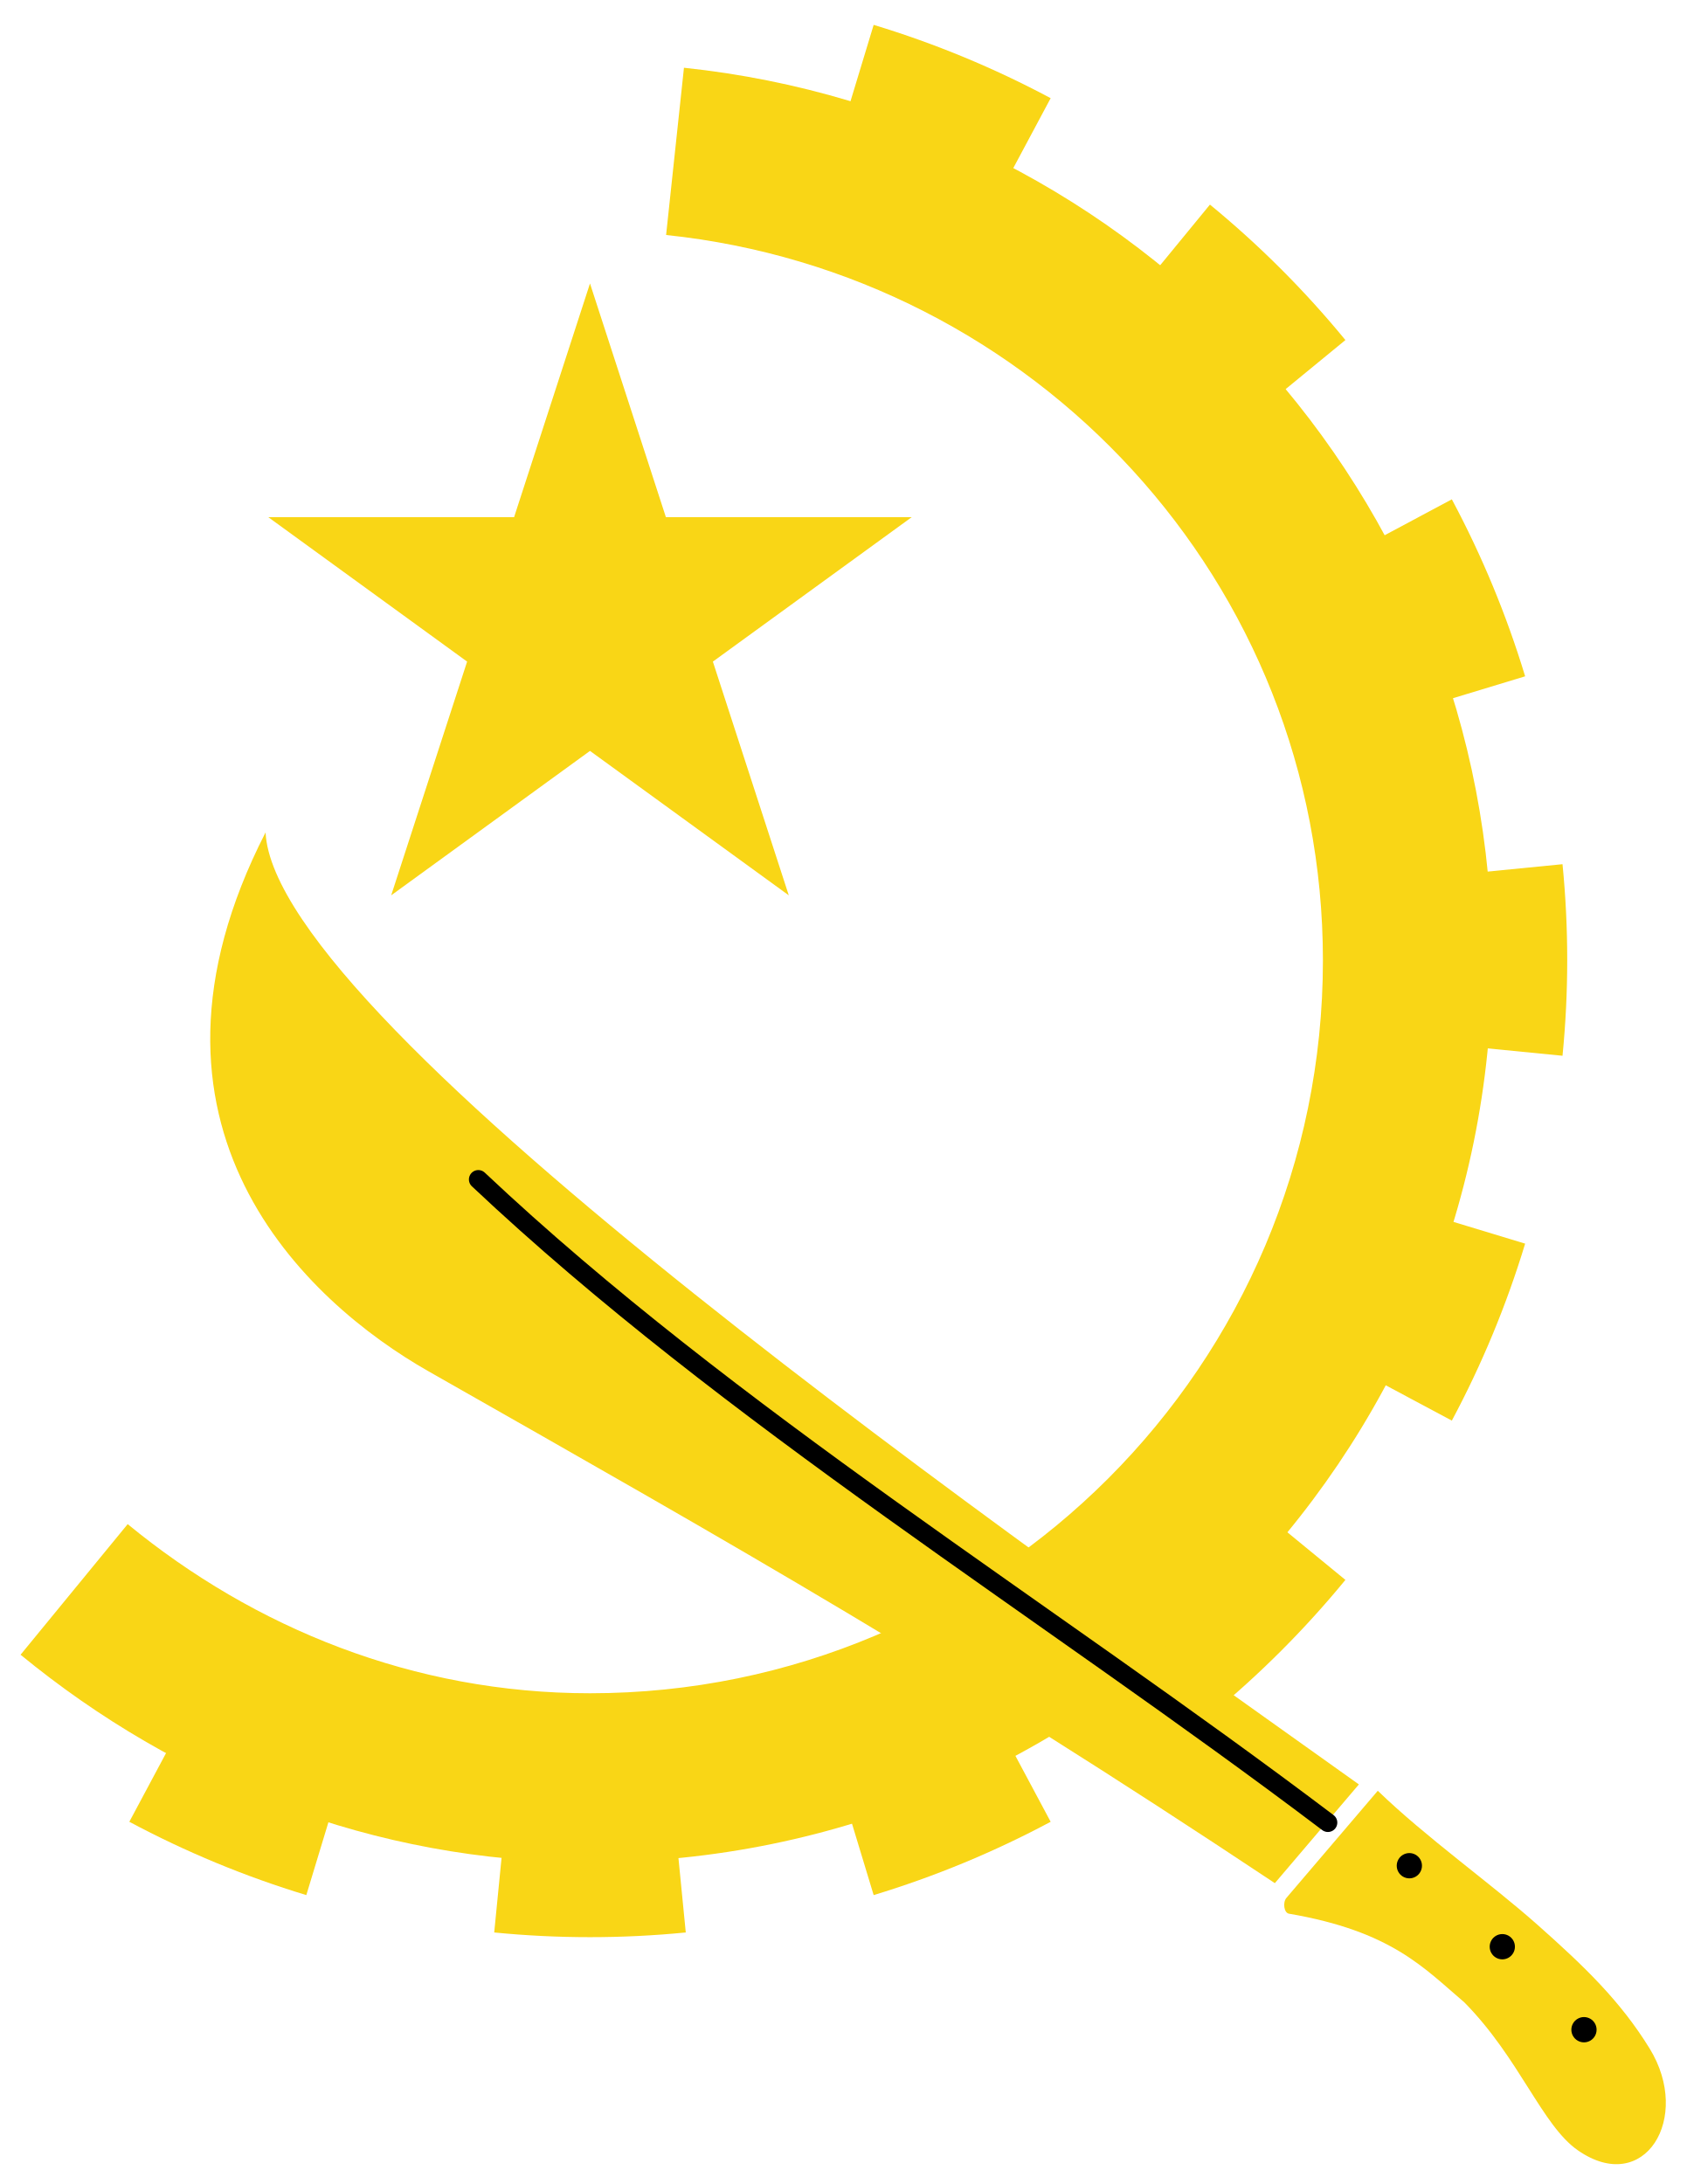
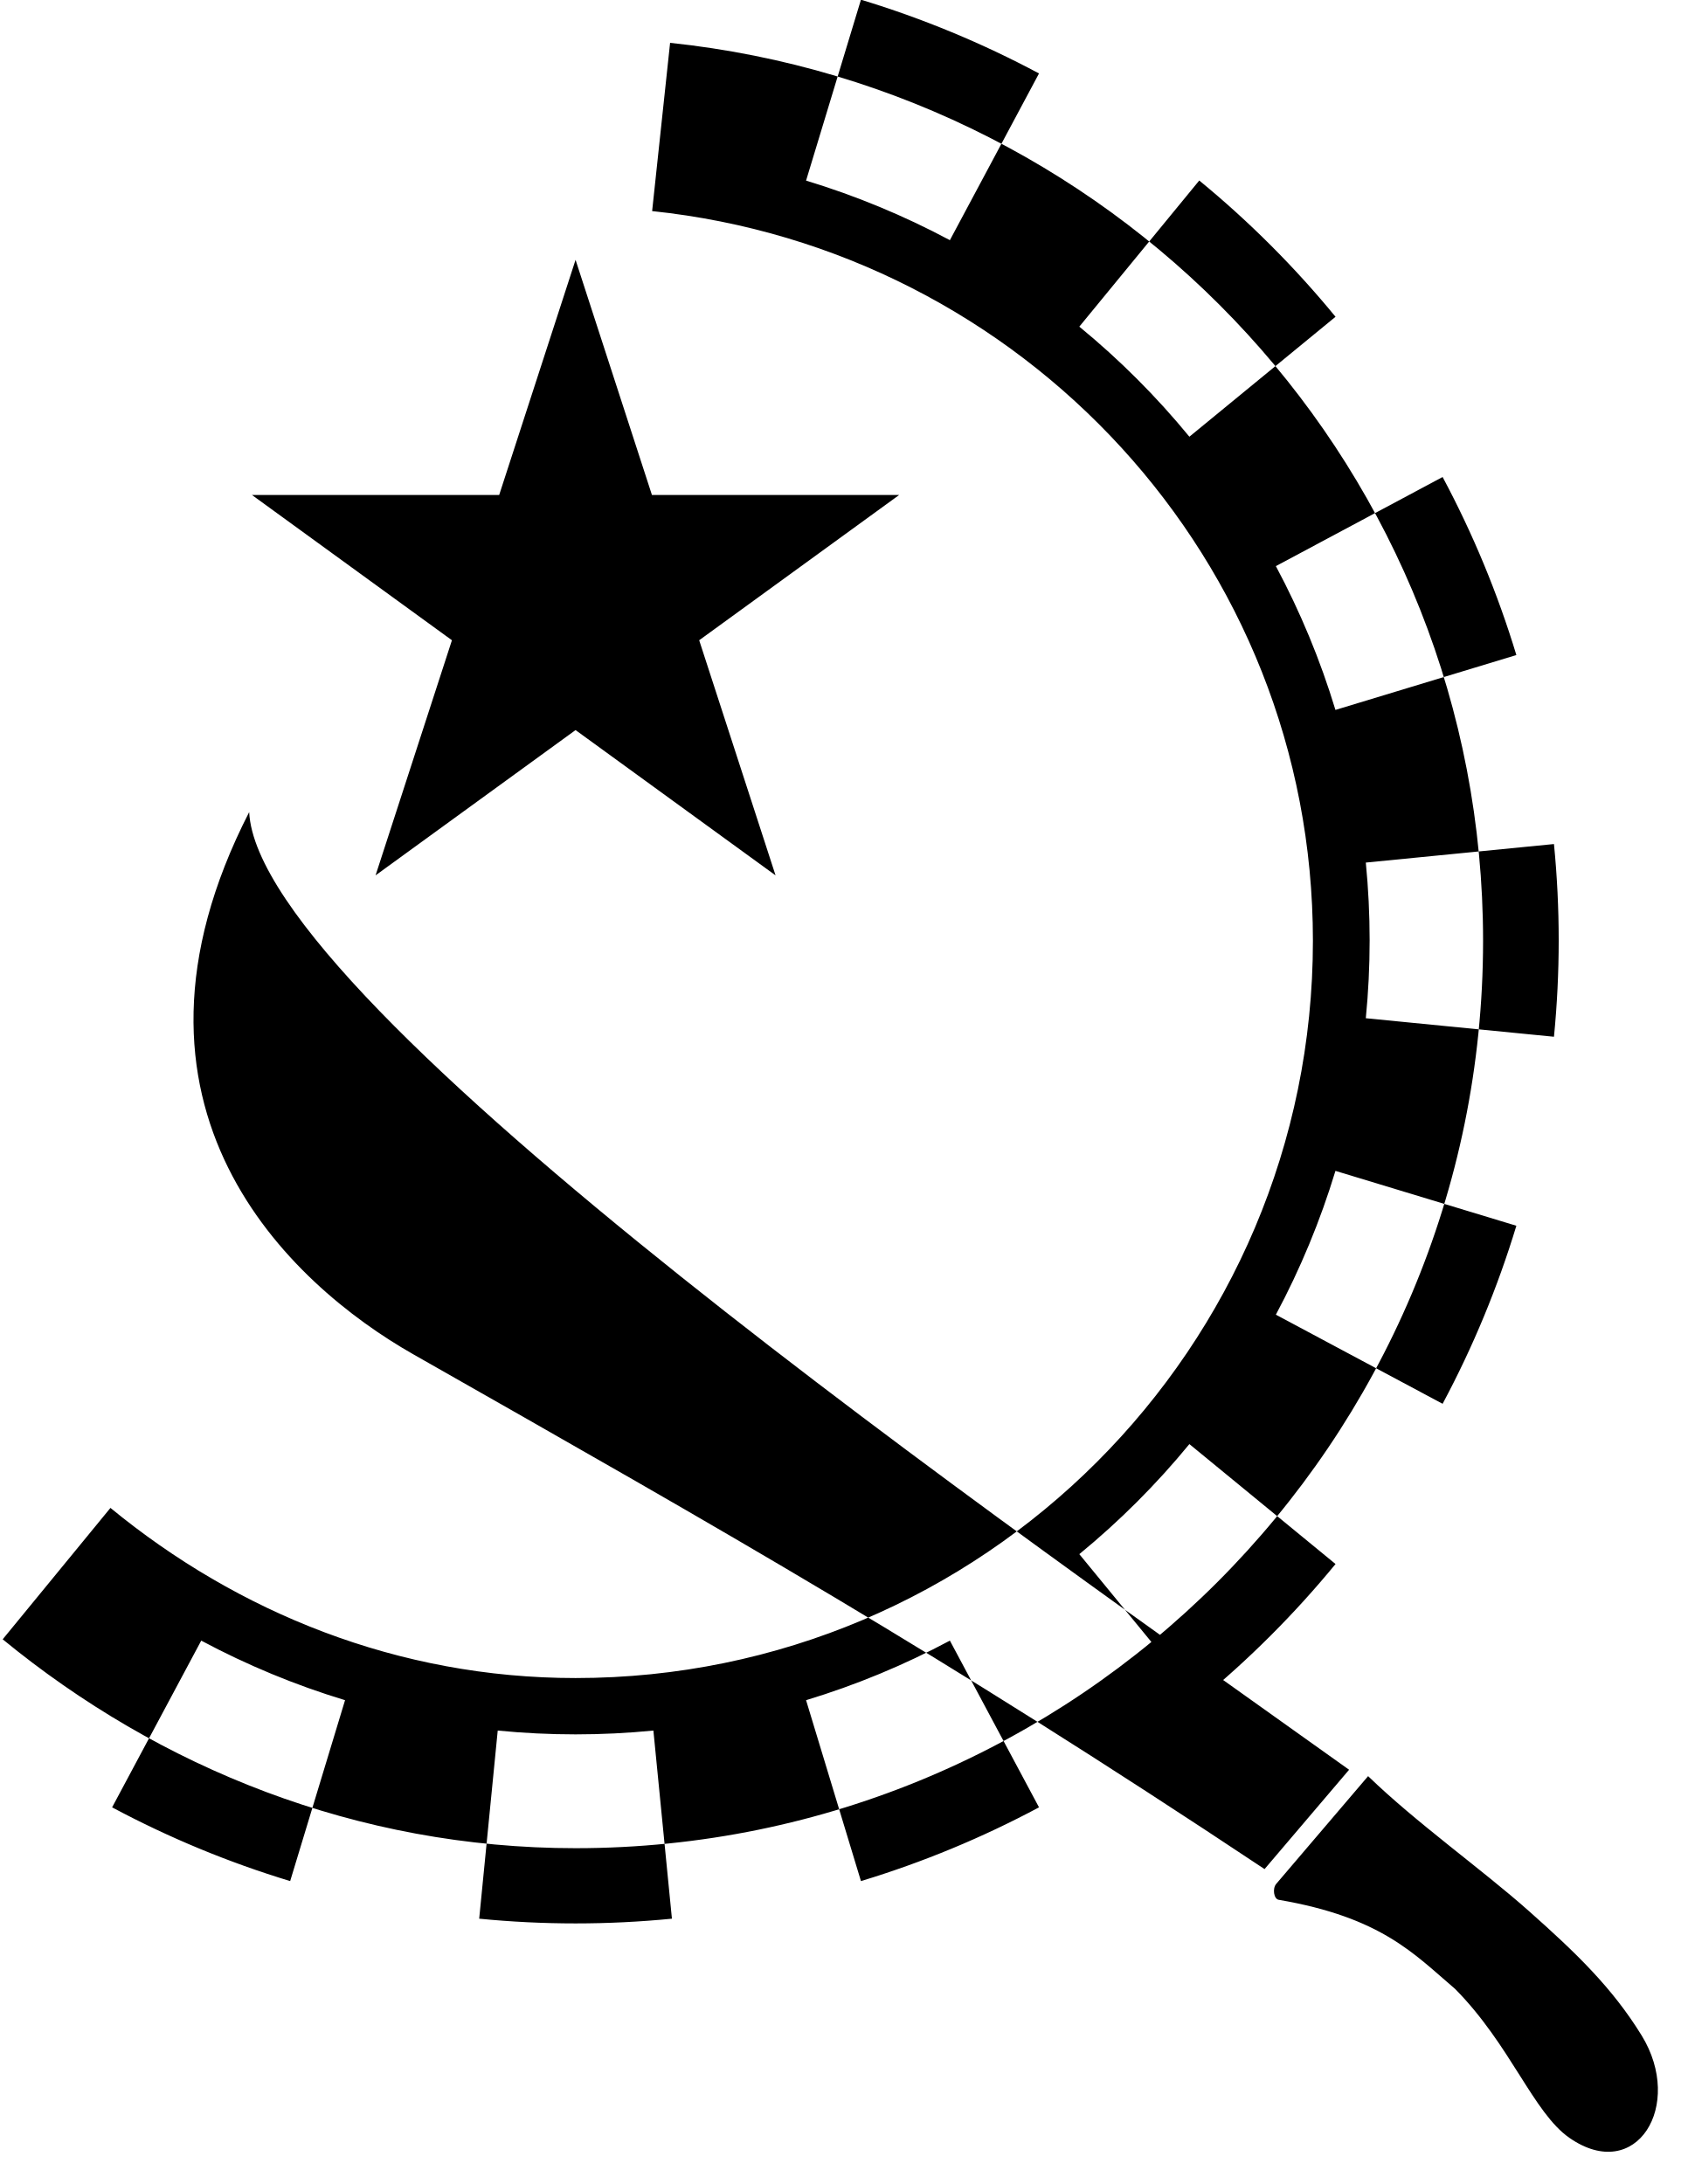
- <svg xmlns="http://www.w3.org/2000/svg" version="1.0" width="820" height="1062" viewBox="-10 0 820 1062">
-   <g>
-     <g transform="matrix(6.09194,0,0,6.09194,-1093.808,-446.9886)" id="g1314">
-       <path d="M 199.324,114.656 L 218.941,114.656 L 225,96 L 231.059,114.656 L 250.676,114.656 L 234.808,126.184 L 240.867,144.84 L 225,133.312 L 209.132,144.84 L 215.192,126.184 L 199.324,114.656 z " style="fill:#f9d616;fill-opacity:1;fill-rule:evenodd;stroke:none;stroke-width:1pt;stroke-linecap:butt;stroke-linejoin:miter;stroke-opacity:1" id="path2203" />
-       <path d="M 302.624,142.355 C 303.125,147.44 303.125,152.561 302.624,157.646 L 287.697,156.175 C 288.101,152.069 288.101,147.932 287.697,143.825 L 302.624,142.355 M 299.641,172.642 C 298.158,177.532 296.198,182.263 293.79,186.769 L 280.561,179.698 C 282.506,176.059 284.089,172.237 285.287,168.288 L 299.641,172.642 M 285.295,199.483 C 282.054,203.432 278.432,207.054 274.483,210.295 L 264.967,198.7 C 268.157,196.082 271.082,193.157 273.7,189.967 L 285.295,199.483 M 261.769,218.79 C 257.263,221.199 252.531,223.159 247.642,224.642 L 243.288,210.288 C 247.237,209.09 251.059,207.507 254.698,205.561 L 261.769,218.79 M 232.645,227.625 C 227.561,228.125 222.439,228.125 217.355,227.625 L 218.825,212.697 C 222.932,213.101 227.068,213.101 231.175,212.697 L 232.645,227.625 M 202.358,224.642 C 197.469,223.159 192.737,221.199 188.231,218.79 L 195.302,205.561 C 198.941,207.507 202.763,209.09 206.712,210.288 L 202.358,224.642 M 247.642,75.359 C 252.531,76.842 257.263,78.802 261.769,81.21 L 254.698,94.439 C 251.059,92.494 247.237,90.911 243.288,89.713 L 247.642,75.359 M 274.483,89.705 C 278.432,92.947 282.054,96.568 285.295,100.518 L 273.7,110.033 C 271.082,106.844 268.157,103.919 264.967,101.301 L 274.483,89.705 M 293.79,113.231 C 296.198,117.737 298.158,122.469 299.641,127.358 L 285.287,131.712 C 284.089,127.763 282.506,123.942 280.561,120.302 L 293.79,113.231 z " style="fill:#f9d616;fill-opacity:1;fill-rule:evenodd;stroke:none;stroke-width:0.312;stroke-linecap:butt;stroke-linejoin:miter;stroke-miterlimit:4;stroke-opacity:1" id="path6107" />
-       <g transform="matrix(2.4,0,0,2.4,-299.3956,-1325.062)" id="g14254">
-         <path d="M 241.659,645.803 L 244.698,642.24 C 246.297,643.788 248.45,645.313 250.012,646.7 C 251.574,648.086 252.771,649.238 253.739,650.813 C 255.159,653.121 253.565,655.735 251.354,654.2 C 250.159,653.371 249.408,651.131 247.576,649.277 C 246.22,648.123 245.151,646.912 241.742,646.328 C 241.578,646.3 241.531,645.954 241.659,645.803 z " style="fill:#f9d616;fill-opacity:1;fill-rule:evenodd;stroke:none;stroke-width:0.25pt;stroke-linecap:butt;stroke-linejoin:miter;stroke-opacity:1" id="path12385" />
-         <path d="M 246.454,644.777 C 246.455,644.982 246.345,645.172 246.168,645.275 C 245.99,645.378 245.771,645.378 245.593,645.275 C 245.415,645.172 245.306,644.982 245.306,644.777 C 245.306,644.572 245.415,644.382 245.593,644.279 C 245.771,644.176 245.99,644.176 246.168,644.279 C 246.345,644.382 246.455,644.572 246.454,644.777 L 246.454,644.777 z " transform="matrix(0.730769,0,0,0.730769,66.06607,173.5497)" style="fill:#000000;fill-opacity:1;fill-rule:nonzero;stroke:none;stroke-width:0.625;stroke-linecap:butt;stroke-linejoin:miter;stroke-miterlimit:4;stroke-opacity:1" id="path13009" />
-         <path d="M 246.454,644.777 C 246.455,644.982 246.345,645.172 246.168,645.275 C 245.99,645.378 245.771,645.378 245.593,645.275 C 245.415,645.172 245.306,644.982 245.306,644.777 C 245.306,644.572 245.415,644.382 245.593,644.279 C 245.771,644.176 245.99,644.176 246.168,644.279 C 246.345,644.382 246.455,644.572 246.454,644.777 L 246.454,644.777 z " transform="matrix(0.730769,0,0,0.730769,69.15756,176.2437)" style="fill:#000000;fill-opacity:1;fill-rule:nonzero;stroke:none;stroke-width:0.625;stroke-linecap:butt;stroke-linejoin:miter;stroke-miterlimit:4;stroke-opacity:1" id="path13631" />
-         <path d="M 246.454,644.777 C 246.455,644.982 246.345,645.172 246.168,645.275 C 245.99,645.378 245.771,645.378 245.593,645.275 C 245.415,645.172 245.306,644.982 245.306,644.777 C 245.306,644.572 245.415,644.382 245.593,644.279 C 245.771,644.176 245.99,644.176 246.168,644.279 C 246.345,644.382 246.455,644.572 246.454,644.777 L 246.454,644.777 z " transform="matrix(0.730769,0,0,0.730769,71.87362,179.004)" style="fill:#000000;fill-opacity:1;fill-rule:nonzero;stroke:none;stroke-width:0.625;stroke-linecap:butt;stroke-linejoin:miter;stroke-miterlimit:4;stroke-opacity:1" id="path13632" />
-       </g>
-       <path d="M 232.5,78.781 L 231.075,92.131 C 260.473,95.214 283.5,119.821 283.5,150.031 C 283.5,182.323 257.292,208.531 225,208.531 C 210.921,208.531 198.198,203.327 188.1,195.031 L 179.55,205.456 C 191.976,215.658 207.679,222.031 225,222.031 C 264.744,222.031 297,189.775 297,150.031 C 297,112.86 268.667,82.59 232.5,78.781 z " style="fill:#f9d616;fill-opacity:1;fill-rule:nonzero;stroke:none;stroke-width:1.25;stroke-linecap:butt;stroke-linejoin:miter;stroke-miterlimit:4;stroke-opacity:1" id="path9224" />
-       <path d="M 279.663,223.689 C 253.628,206.375 237.072,197.026 212.121,182.839 C 202.32,177.266 187.099,163.257 199.105,139.819 C 199.861,155.206 260.674,197.442 286.37,215.807 L 279.663,223.689 z " style="fill:#f9d616;fill-opacity:1;fill-rule:evenodd;stroke:none;stroke-width:0.25pt;stroke-linecap:butt;stroke-linejoin:miter;stroke-opacity:1" id="path9277" />
-       <path d="M 216.086,167.519 C 236.131,186.41 261.376,201.821 283.898,218.855" style="fill:none;fill-opacity:0.75;fill-rule:evenodd;stroke:#000000;stroke-width:1.5;stroke-linecap:round;stroke-linejoin:miter;stroke-miterlimit:4;stroke-opacity:1" id="path11763" />
-     </g>
-   </g>
+ <svg xmlns="http://www.w3.org/2000/svg" version="1.1" width="791" height="1024" viewBox="0 0 791 1024">
+   <g id="icomoon-ignore">
+ </g>
+   <path d="M118.109 232.070h115.912l35.805-110.238 35.805 110.238h115.912l-93.761 68.121 35.805 110.238-93.761-68.121-93.761 68.121 35.805-110.238-93.761-68.121zM728.511 395.743c2.96 30.045 2.96 60.308 0 90.353l-88.208-8.688c2.39-24.267 2.39-48.71 0-72.977l88.208-8.688zM710.885 574.713c-8.764 28.89-20.345 56.849-34.576 83.475l-78.17-41.783c11.495-21.506 20.849-44.088 27.928-67.422l84.819 25.73zM626.11 733.313c-19.153 23.337-40.552 44.736-63.889 63.889l-56.23-68.516c18.85-15.47 36.133-32.753 51.603-51.603l68.517 56.23zM487.096 847.4c-26.626 14.231-54.585 25.813-83.475 34.576l-25.73-84.818c23.334-7.078 45.917-16.433 67.422-27.928l41.782 78.169zM315.003 899.604c-30.045 2.96-60.308 2.96-90.353 0l8.688-88.208c24.267 2.39 48.71 2.39 72.977 0l8.688 88.208zM136.033 881.976c-28.89-8.764-56.849-20.345-83.475-34.576l41.782-78.169c21.506 11.494 44.088 20.849 67.422 27.928l-25.73 84.818zM403.62-0.138c28.89 8.764 56.849 20.345 83.475 34.576l-41.782 78.17c-21.506-11.495-44.088-20.849-67.422-27.928l25.73-84.818zM562.221 84.636c23.337 19.153 44.736 40.552 63.889 63.889l-68.517 56.23c-15.47-18.85-32.753-36.133-51.603-51.603l56.23-68.517zM676.307 223.651c14.231 26.625 25.813 54.585 34.576 83.475l-84.819 25.73c-7.078-23.334-16.433-45.917-27.928-67.422l78.17-41.782zM598.289 883.304l43.089-50.532c22.681 21.948 53.22 43.584 75.37 63.241s39.121 36.001 52.858 58.332c20.133 32.729-2.475 69.797-33.825 48.040-16.954-11.766-27.606-43.529-53.577-69.813-19.236-16.375-34.392-33.543-82.74-41.825-2.321-0.397-3-5.302-1.175-7.442zM662.222 868.121c0.003 2.128-1.13 4.095-2.973 5.161s-4.113 1.065-5.955 0c-1.842-1.065-2.976-3.032-2.973-5.161-0.003-2.128 1.13-4.095 2.973-5.161s4.113-1.065 5.955 0c1.842 1.065 2.976 3.032 2.973 5.161v0zM706.065 906.327c0.003 2.128-1.13 4.095-2.973 5.161s-4.113 1.065-5.955 0c-1.842-1.065-2.976-3.032-2.973-5.161-0.003-2.128 1.13-4.095 2.973-5.161s4.113-1.065 5.955 0c1.842 1.065 2.976 3.032 2.973 5.161v0zM744.583 945.472c0.003 2.128-1.13 4.095-2.973 5.161s-4.113 1.065-5.955 0c-1.842-1.065-2.976-3.032-2.973-5.161-0.003-2.128 1.13-4.095 2.973-5.161s4.113-1.065 5.955 0c1.842 1.065 2.976 3.032 2.973 5.161v0zM314.144 20.083l-8.42 78.885c173.714 18.219 309.78 163.62 309.78 342.132 0 190.814-154.864 345.678-345.678 345.678-83.196 0-158.372-30.748-218.043-79.771l-50.522 61.602c73.427 60.286 166.217 97.942 268.566 97.942 234.849 0 425.45-190.601 425.45-425.45 0-219.643-167.42-398.51-381.132-421.018zM592.833 876.35c-153.843-102.309-251.67-157.553-399.107-241.383-57.918-32.931-147.86-115.71-76.912-254.208 4.467 90.924 363.811 340.497 515.652 449.013l-39.632 46.578z" />
</svg>
